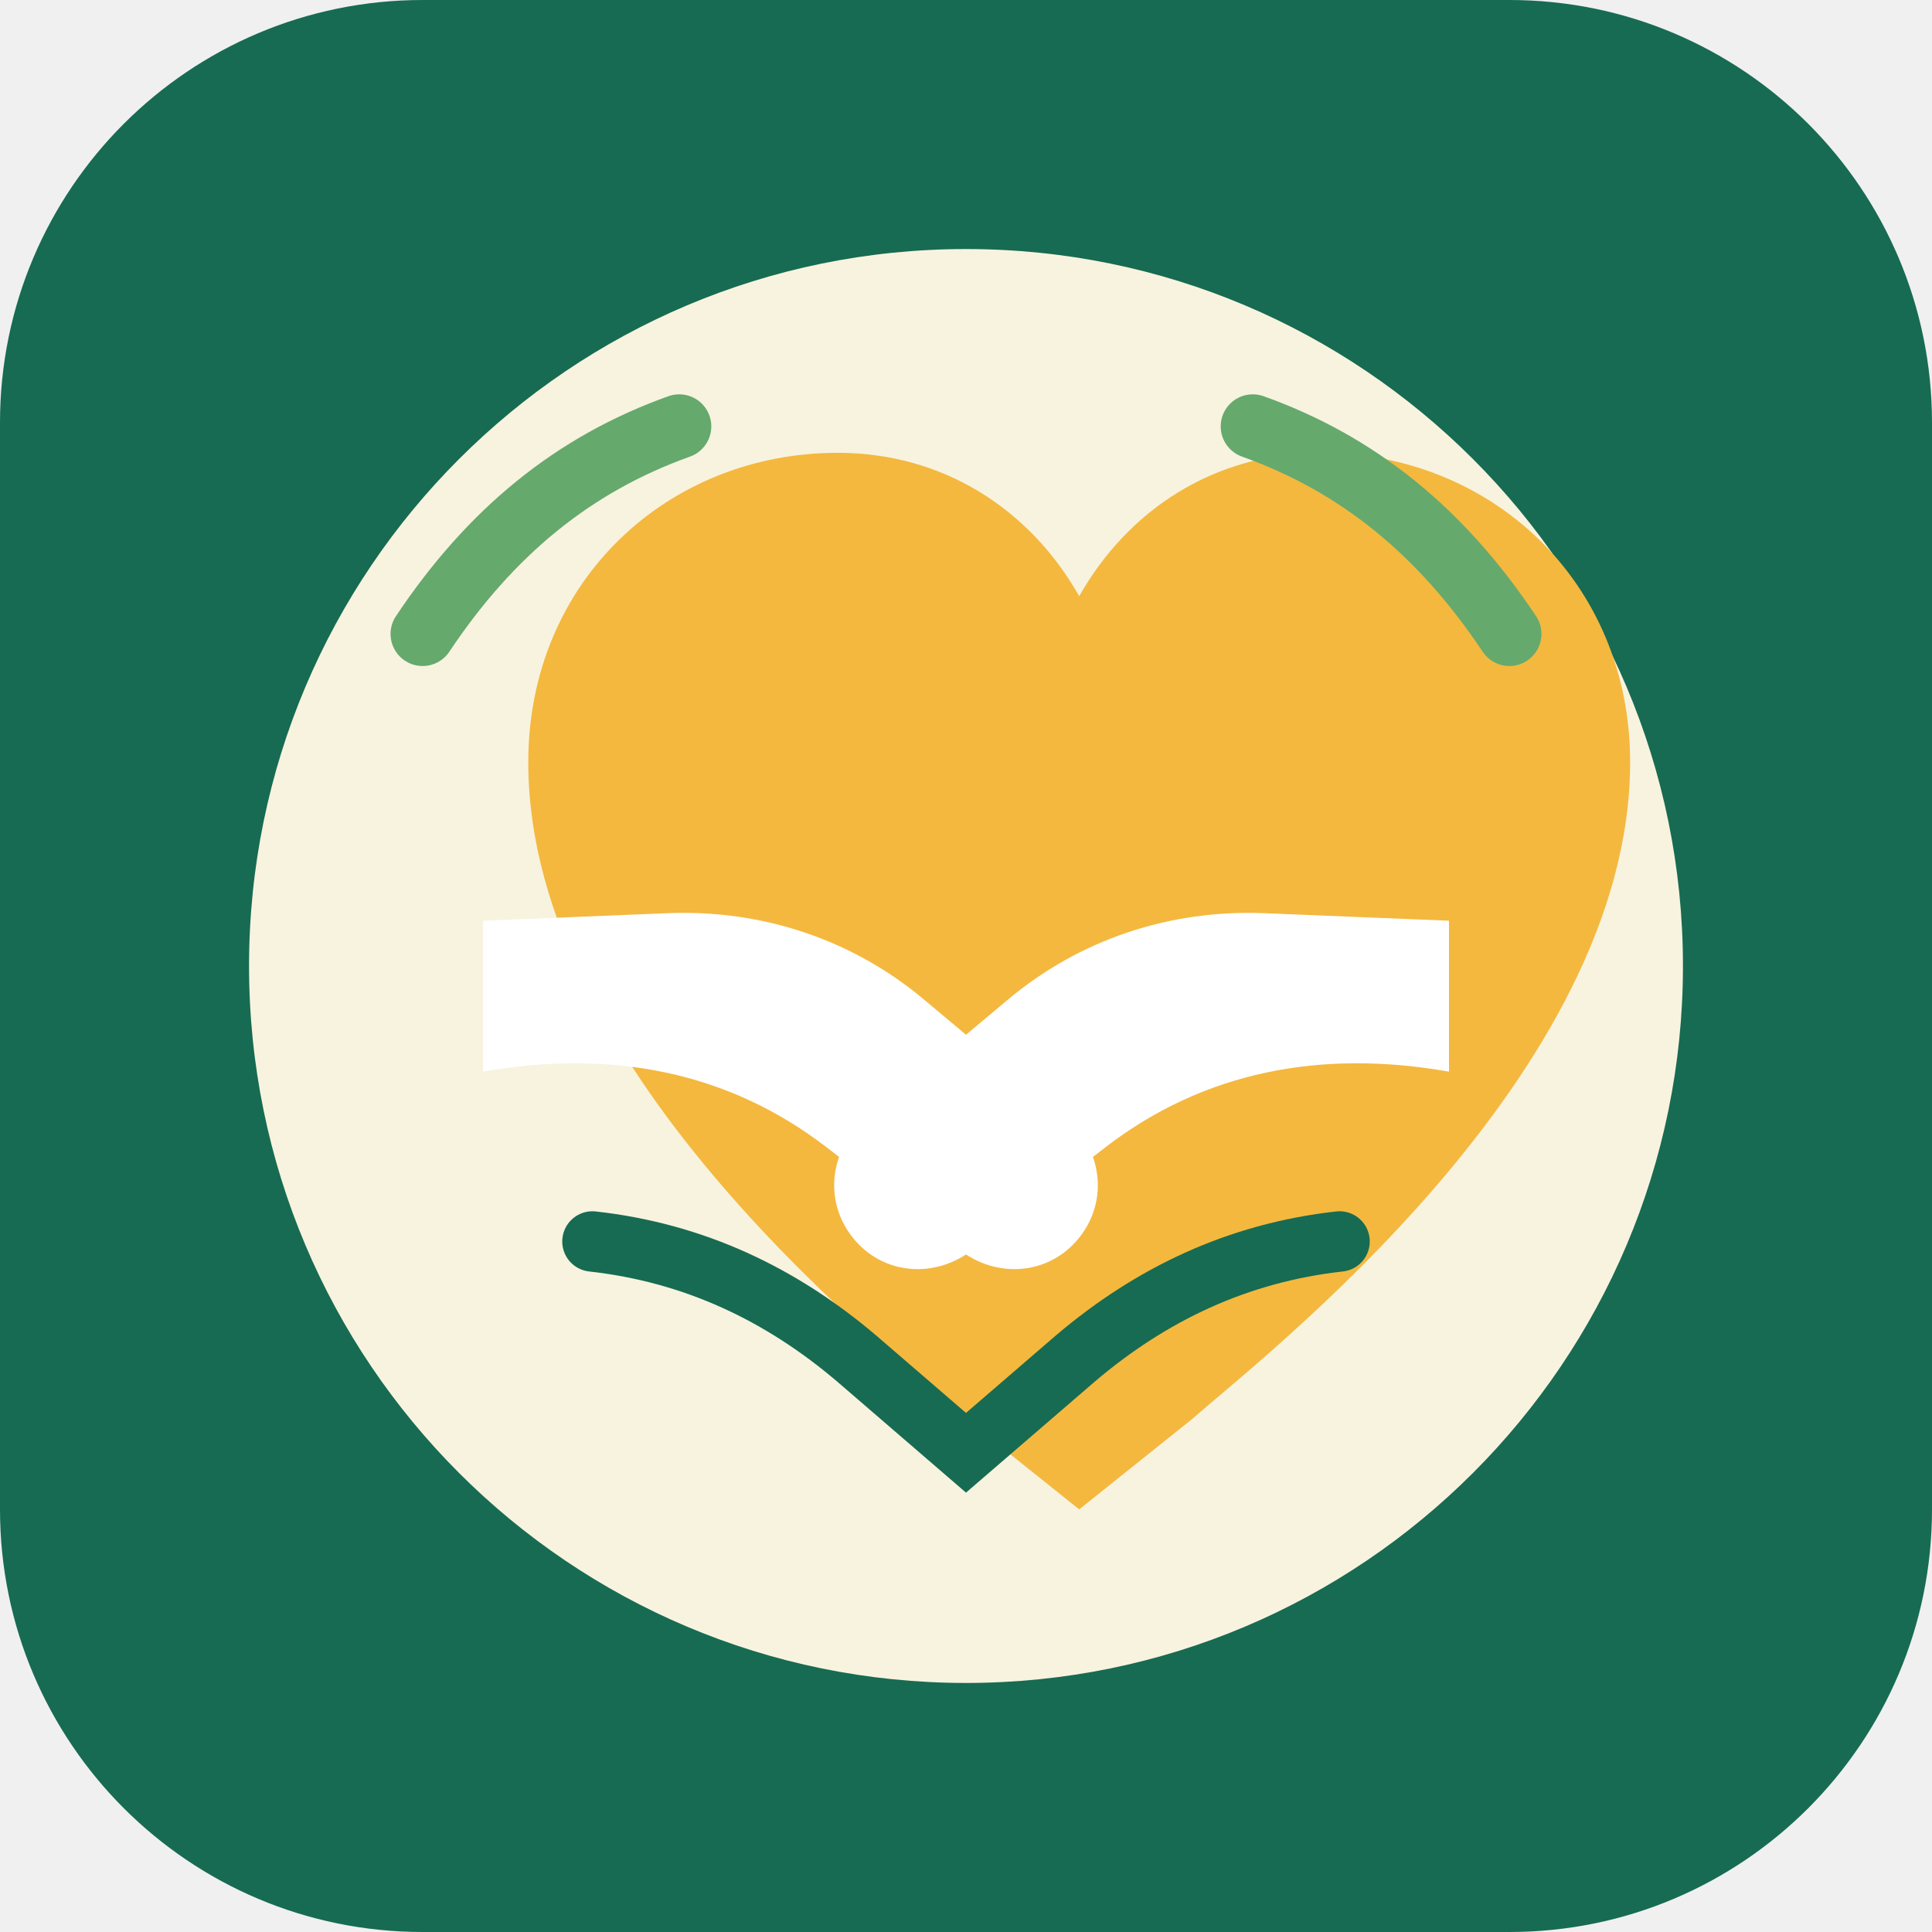
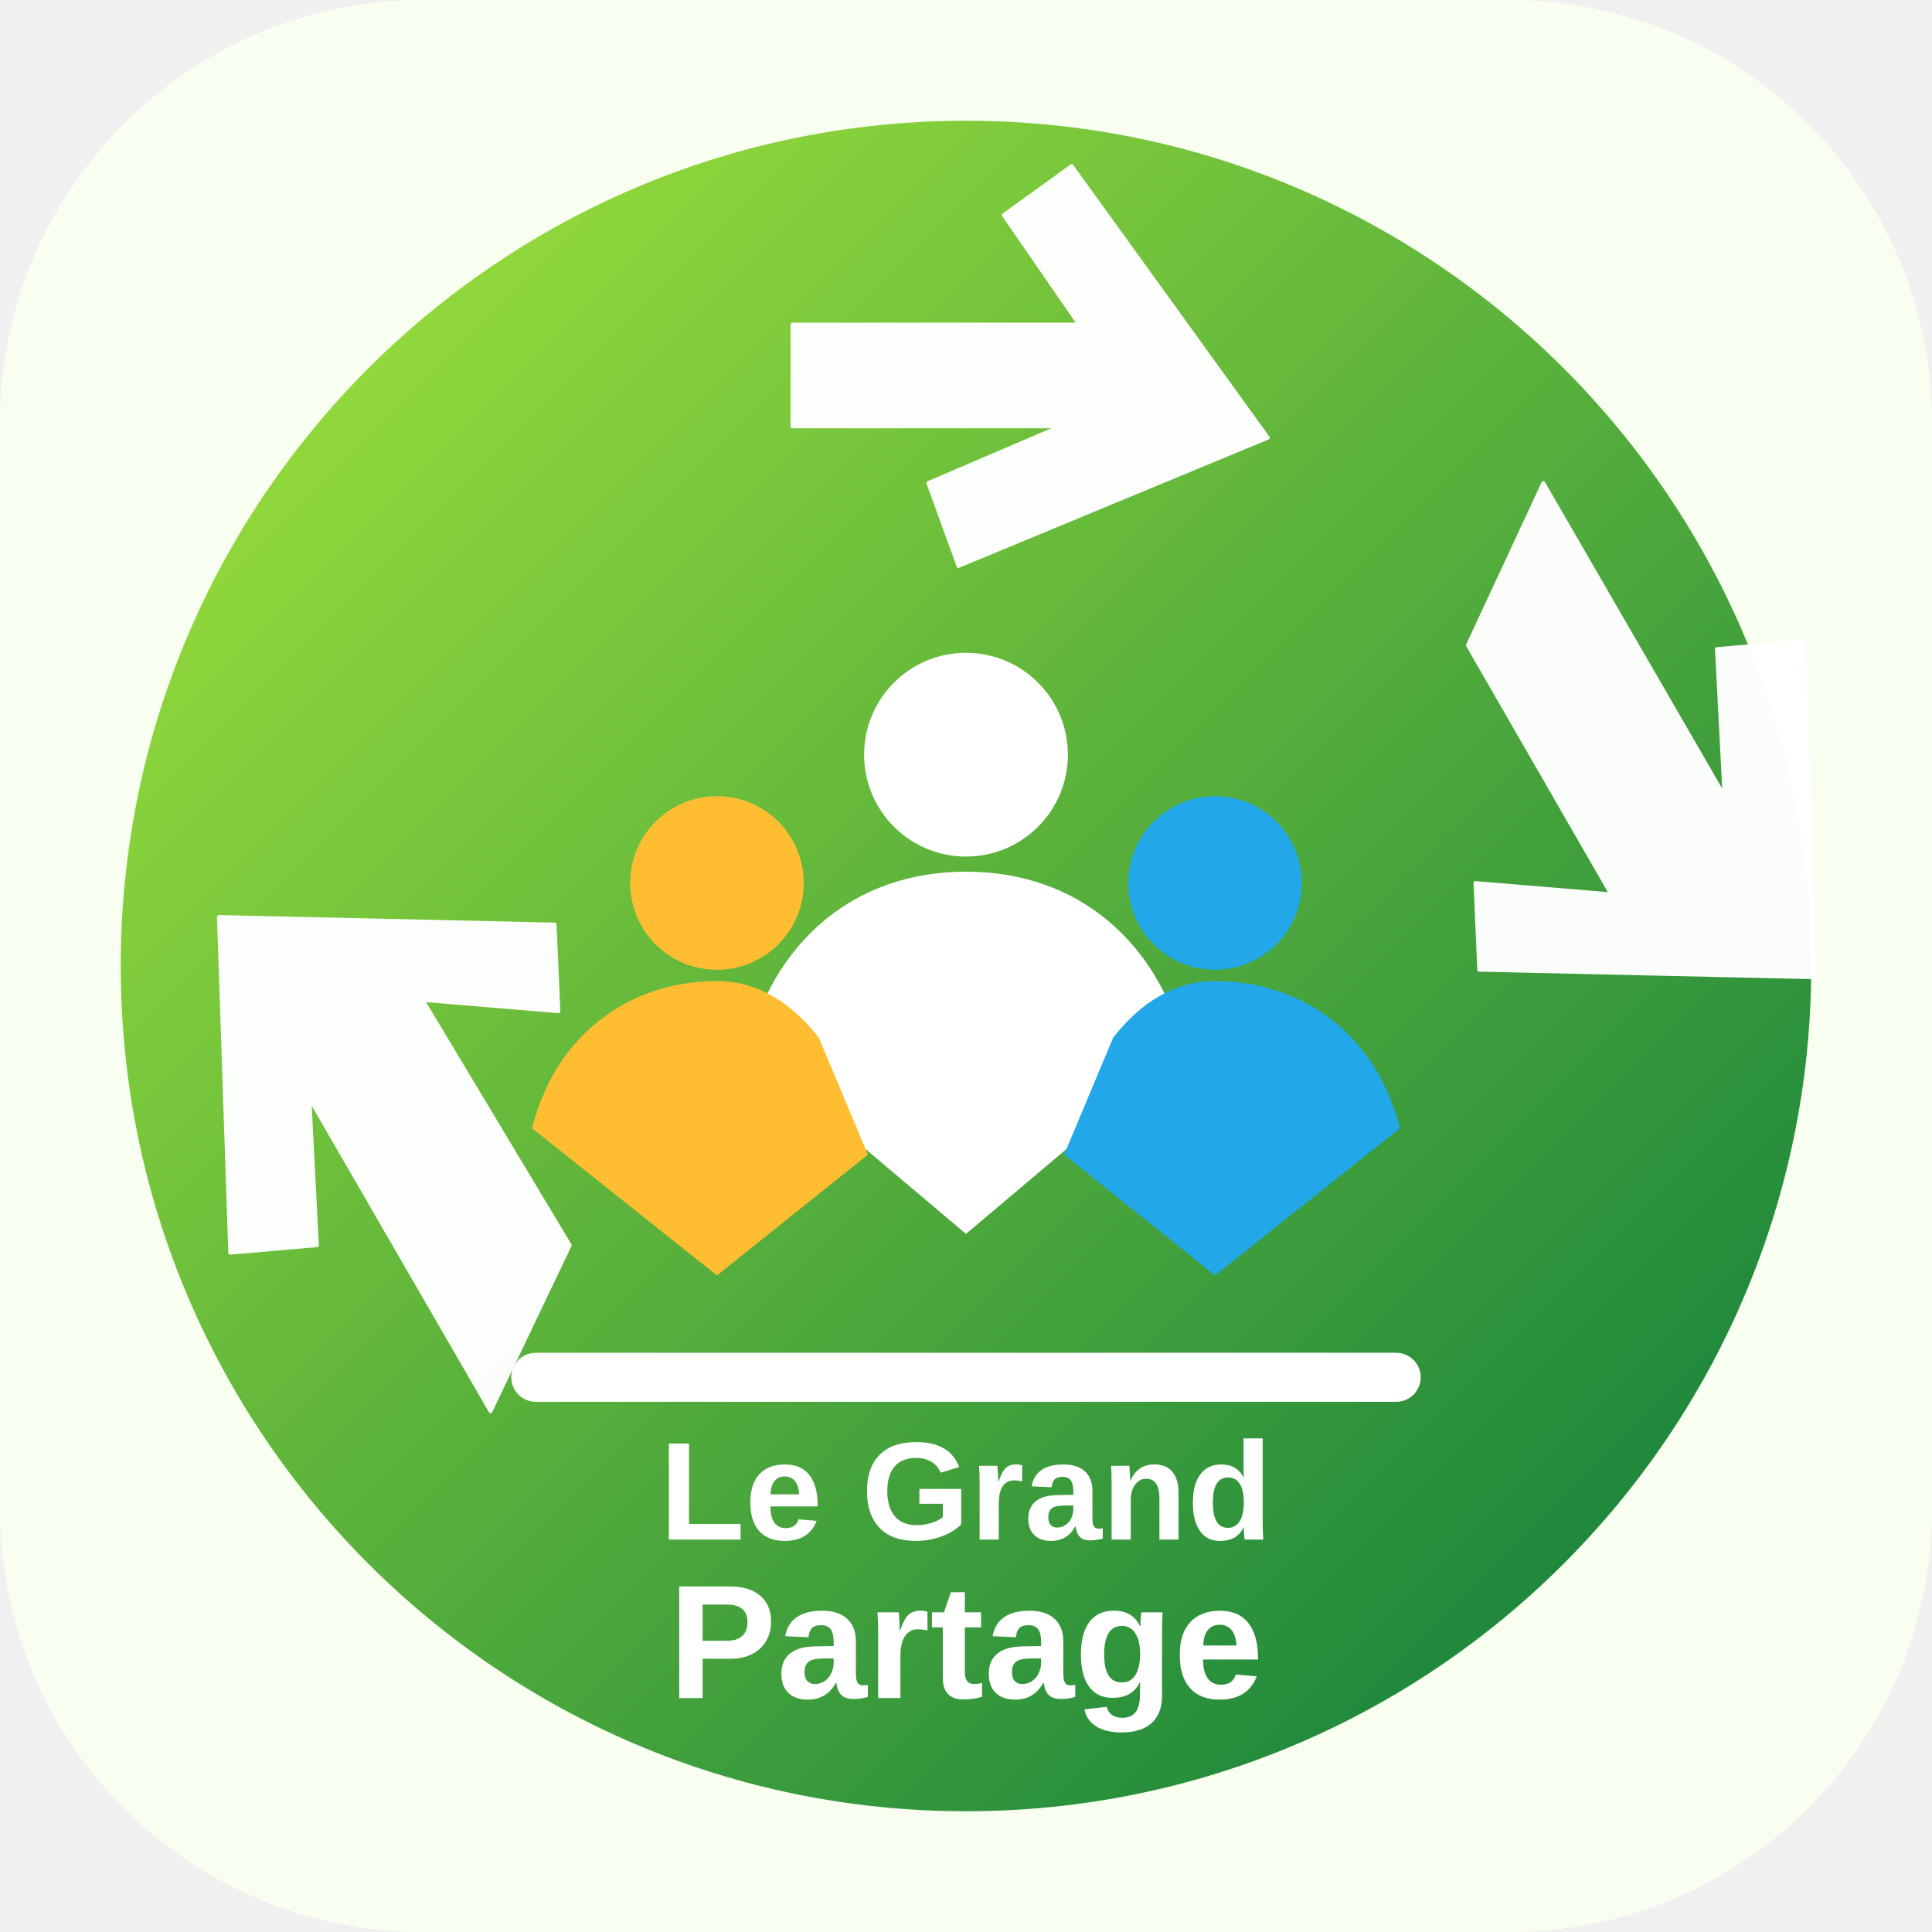
<svg xmlns="http://www.w3.org/2000/svg" viewBox="0 0 512 512">
-   <rect width="512" height="512" rx="112" fill="#176b52" />
-   <circle cx="256" cy="256" r="190" fill="#f7f3df" />
-   <path d="M256 376c-18-16-116-91-116-174 0-48 37-82 82-82 28 0 51 15 64 38 13-23 36-38 64-38 45 0 82 34 82 82 0 83-98 158-116 174l-30 24z" fill="#f4b83f" />
-   <path d="M128 284c34-6 65 0 91 20l35 27c10 8 24 7 32-3 8-10 6-24-4-32l-37-31c-19-16-43-24-68-23l-49 2z" fill="#fff" />
-   <path d="M384 284c-34-6-65 0-91 20l-35 27c-10 8-24 7-32-3-8-10-6-24 4-32l37-31c19-16 43-24 68-23l49 2z" fill="#fff" />
-   <path d="M157 329c27 3 50 14 70 31l29 25 29-25c20-17 43-28 70-31" fill="none" stroke="#176b52" stroke-width="16" stroke-linecap="round" />
-   <path d="M112 168c18-27 40-45 68-55M400 168c-18-27-40-45-68-55" fill="none" stroke="#65a96d" stroke-width="17" stroke-linecap="round" />
+   <defs>
+     <linearGradient id="g" x1="0" y1="0" x2="1" y2="1">
+       <stop stop-color="#a8e83b" />
+       <stop offset="1" stop-color="#08783c" />
+     </linearGradient>
+   </defs>
+   <rect width="512" height="512" rx="112" fill="#f8fff0" />
+   <circle cx="256" cy="256" r="224" fill="url(#g)" />
+   <g fill="#fff" stroke="#fff" stroke-linejoin="round" stroke-linecap="round">
+     <path d="M210 86h76l-20-29 18-13 52 72-82 34-8-22 35-15h-71z" opacity=".98" />
+     <path d="M389 171l38 66-36-3 1 23 89 2-3-89-23 2 2 39-48-83z" opacity=".98" />
+     <path d="M151 330l-39-65 36 3-1-23-89-2 3 89 23-2-2-39 48 83z" opacity=".98" />
+   </g>
+   <g transform="translate(0 5)">
+     <circle cx="256" cy="195" r="27" fill="#fff" />
+     <circle cx="190" cy="229" r="23" fill="#ffbd32" />
+     <circle cx="322" cy="229" r="23" fill="#22a7e8" />
+     <path d="M256 226c-30 0-51 19-58 47l58 49 58-49c-7-28-28-47-58-47z" fill="#fff" />
+     <path d="M190 255c-24 0-43 15-49 39l49 39 40-32-13-31c-7-9-16-15-27-15z" fill="#ffbd32" />
+     <path d="M322 255c24 0 43 15 49 39l-49 39-40-32 13-31c7-9 16-15 27-15z" fill="#22a7e8" />
+   </g>
+   <path d="M142 365h228" stroke="#fff" stroke-width="13" stroke-linecap="round" />
+   <text x="256" y="408" text-anchor="middle" font-family="Arial,sans-serif" font-size="37" font-weight="700" fill="#fff">Le Grand</text>
+   <text x="256" y="450" text-anchor="middle" font-family="Arial,sans-serif" font-size="43" font-weight="800" fill="#fff">Partage</text>
</svg>
